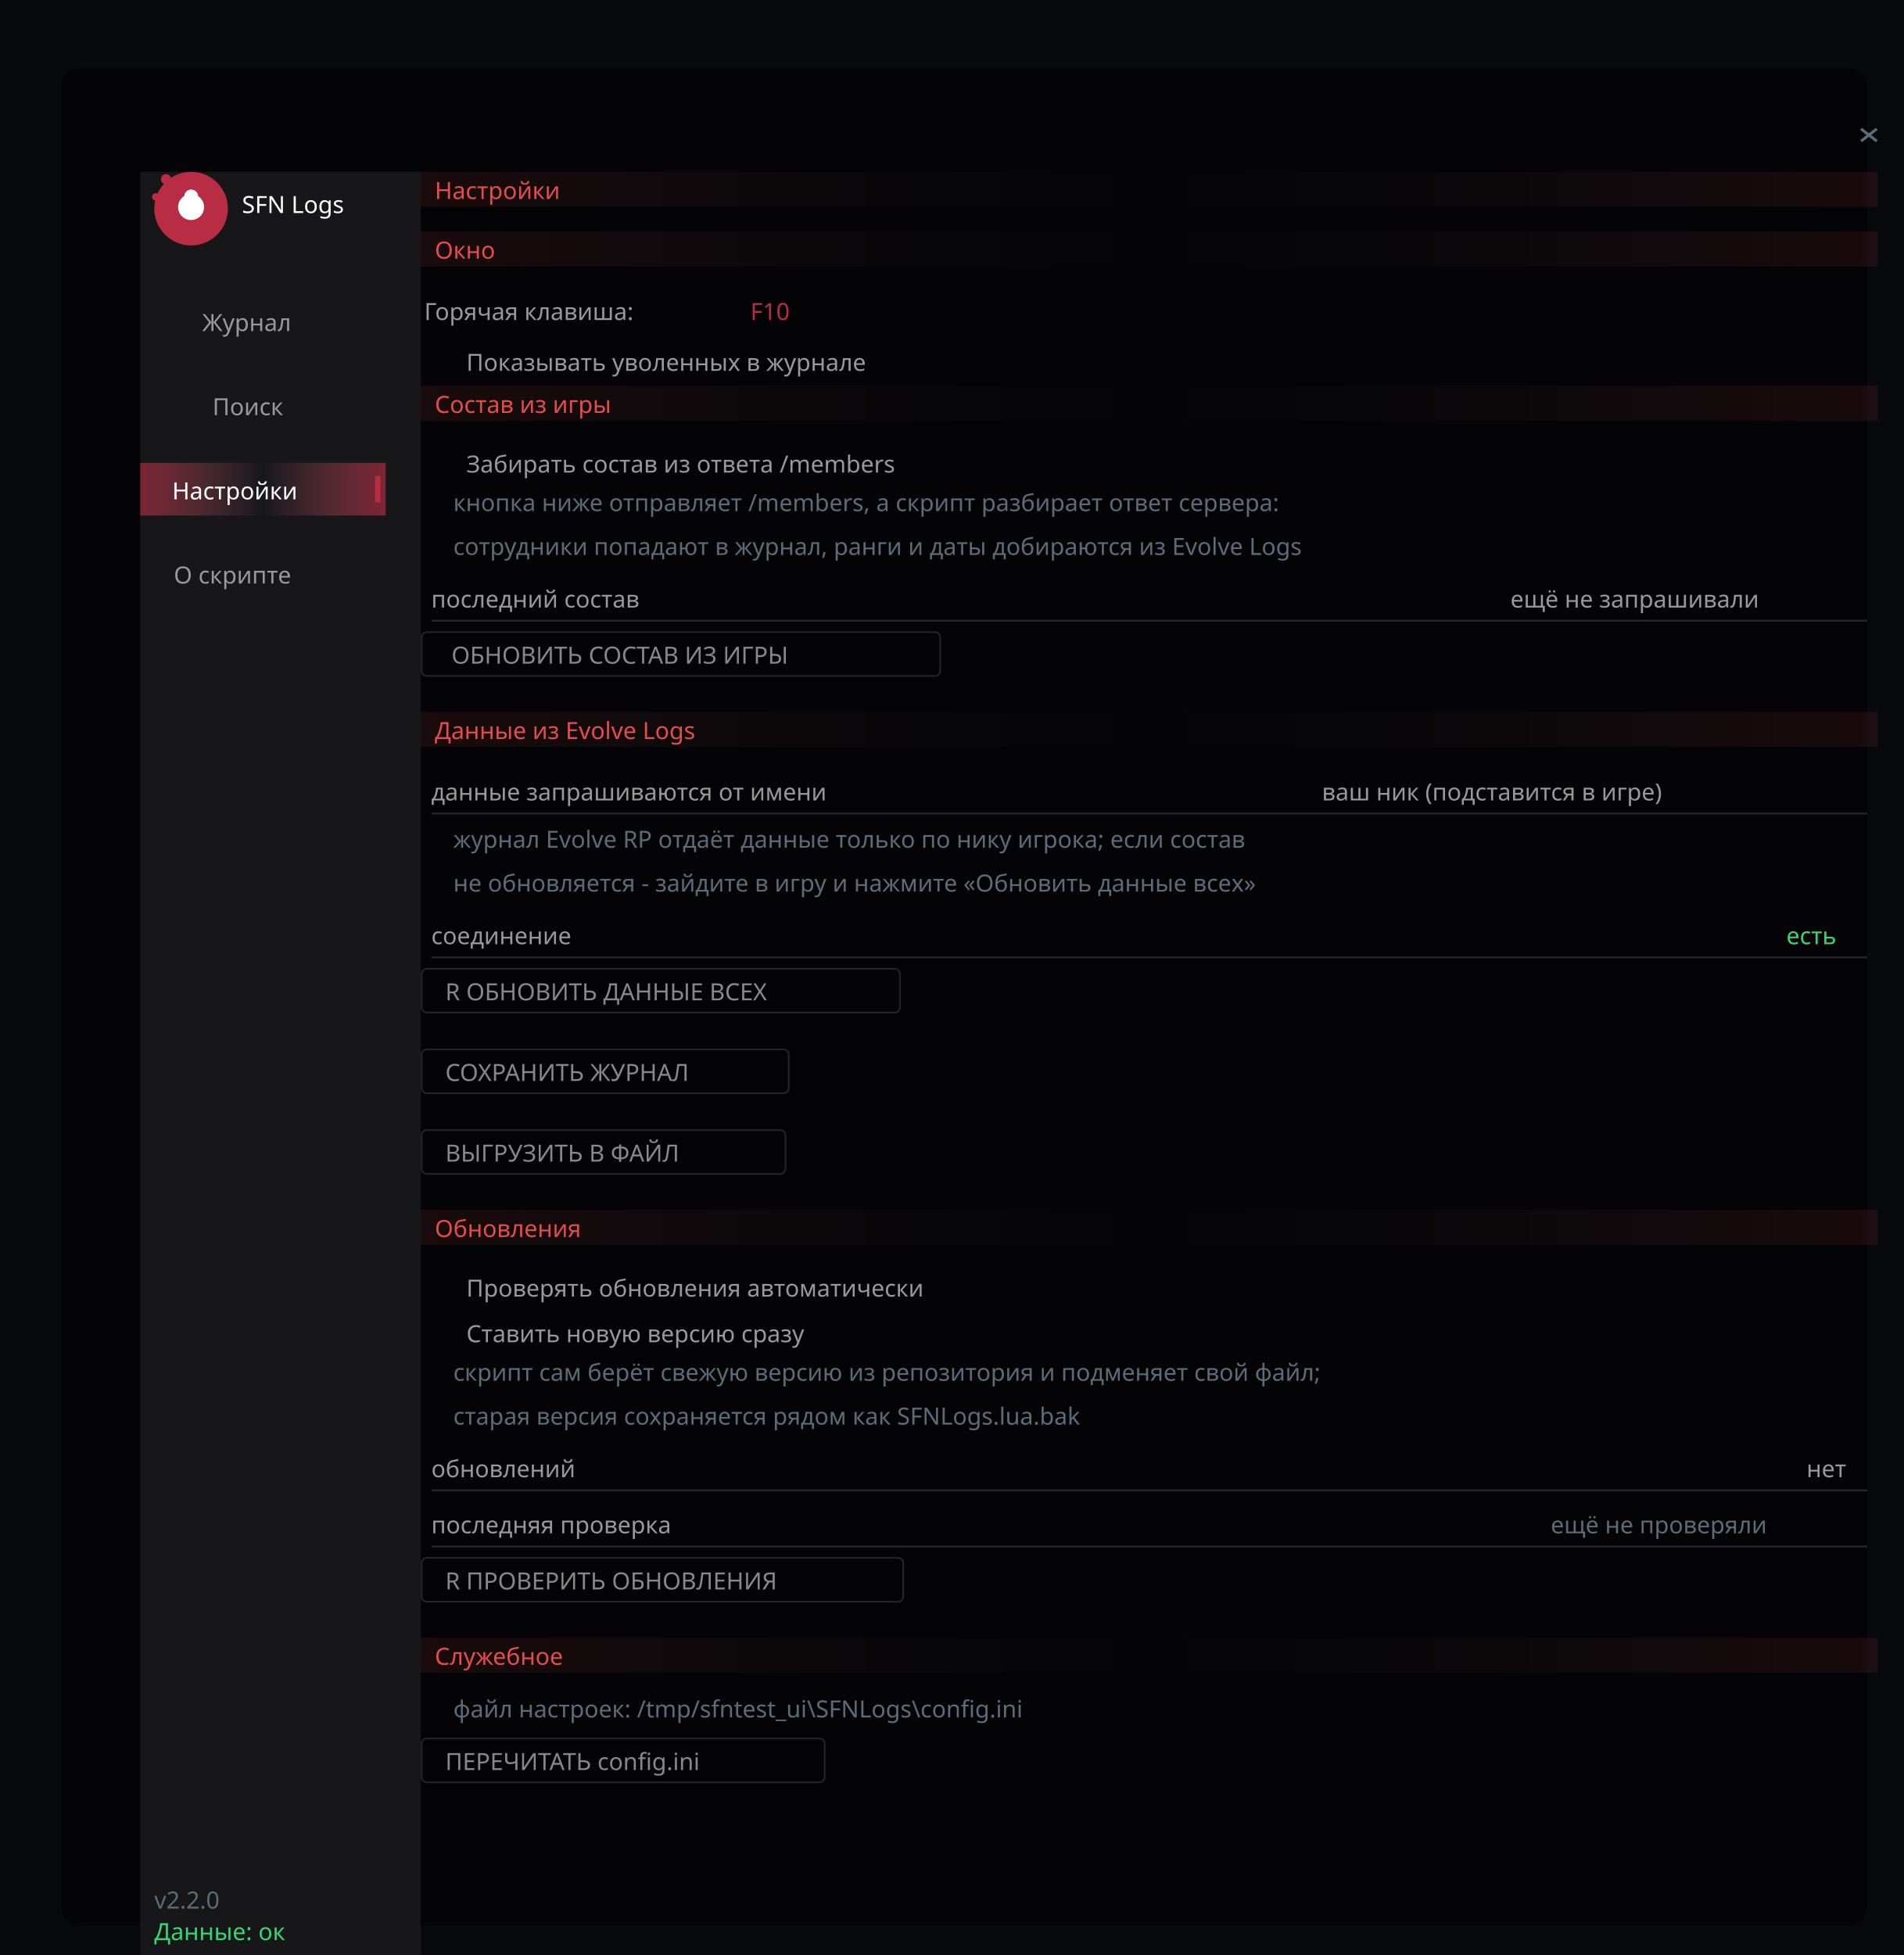
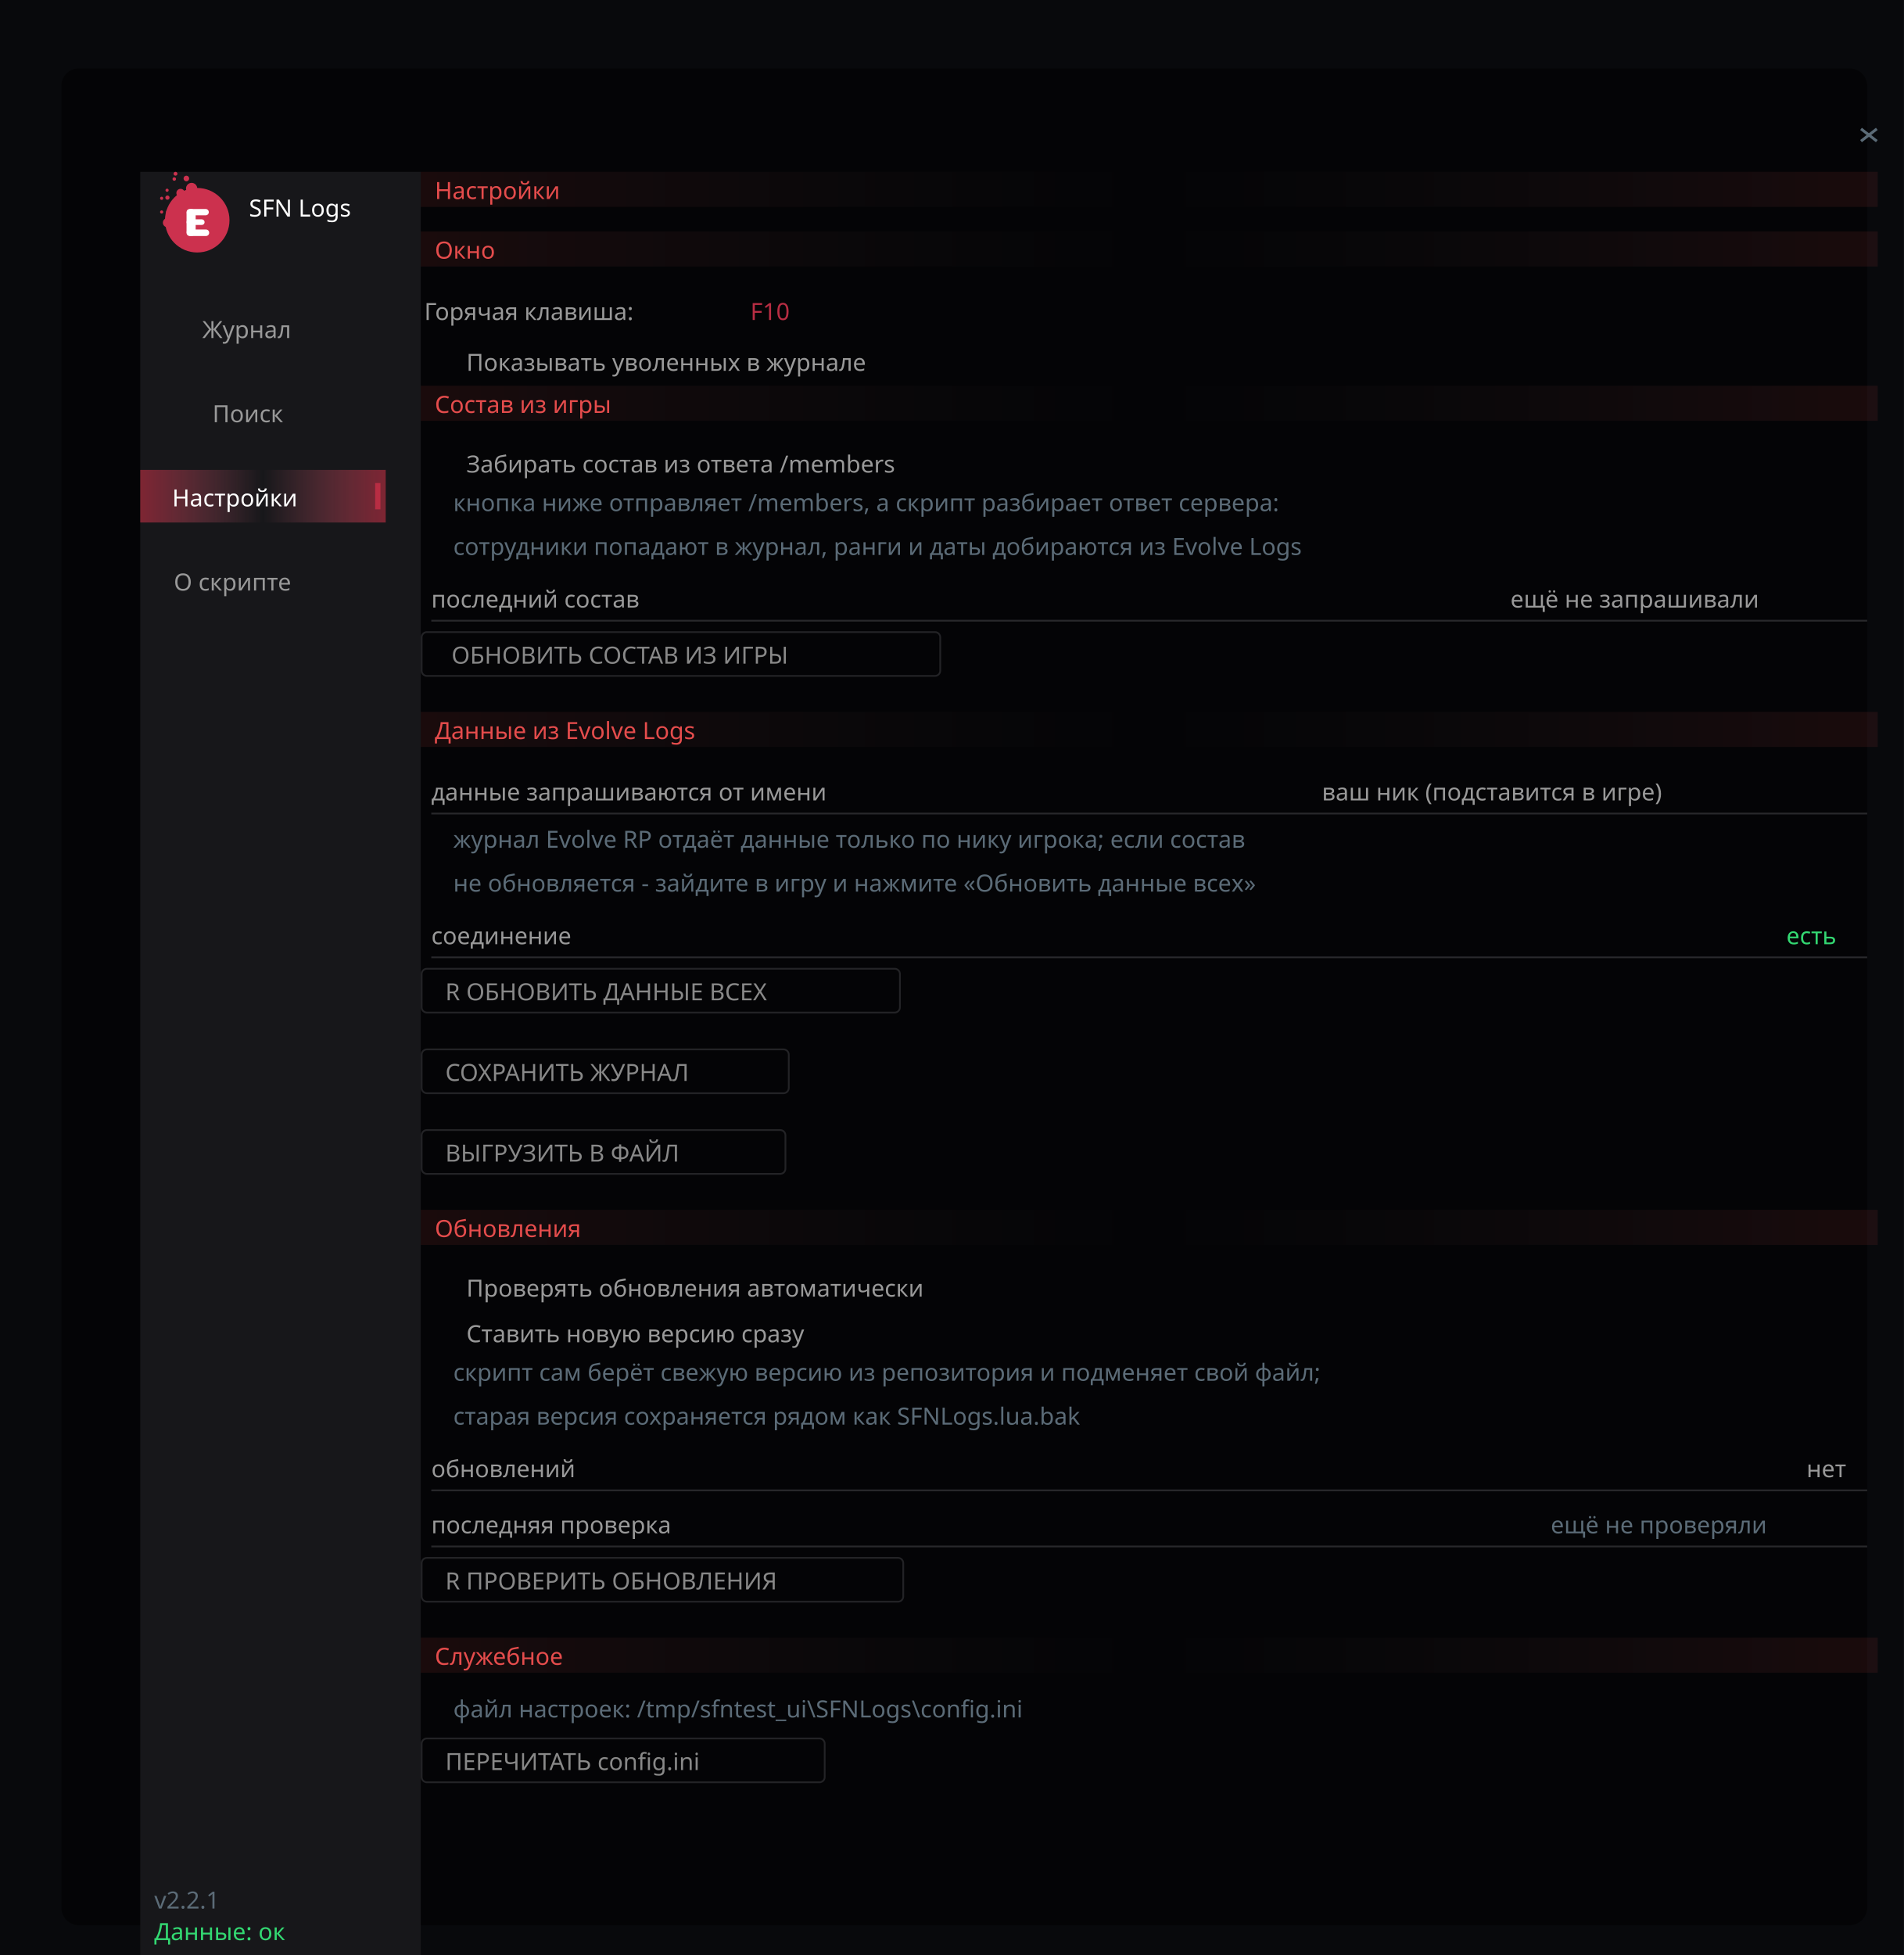
<svg xmlns="http://www.w3.org/2000/svg" width="1086" height="1115" viewBox="-28 -28 1086 1115" font-family="Trebuchet MS, Verdana, sans-serif">
  <rect x="-28" y="-28" width="1086.0" height="1115.0" fill="#08090c" />
  <rect x="7" y="11" width="1030.0" height="1059.0" rx="10" fill="#000" opacity="0.5" />
  <rect x="52.0" y="70.0" width="160.0" height="1017.0" rx="0.0" fill="#17171a" opacity="1.000" />
-   <circle cx="81.0" cy="91.0" r="21.0" fill="#b82d43" opacity="1.000" />
-   <circle cx="66.7" cy="74.2" r="2.9" fill="#b82d43" opacity="1.000" />
-   <circle cx="60.8" cy="84.3" r="2.1" fill="#b82d43" opacity="1.000" />
-   <rect x="77.1" y="80.1" width="7.9" height="10.0" rx="3.9" fill="#ffffff" opacity="1.000" />
-   <circle cx="81.0" cy="90.1" r="7.4" fill="#ffffff" opacity="1.000" />
+   <circle cx="84.5" cy="97.6" r="18.4" fill="#cc314e" opacity="1.000" />
+   <circle cx="81.3" cy="79.5" r="3.2" fill="#cc314e" opacity="1.000" />
+   <circle cx="67.5" cy="99.0" r="2.6" fill="#cc314e" opacity="1.000" />
+   <circle cx="72.7" cy="87.9" r="2.7" fill="#cc314e" opacity="1.000" />
+   <circle cx="75.0" cy="82.1" r="2.4" fill="#cc314e" opacity="1.000" />
+   <circle cx="68.9" cy="93.2" r="2.2" fill="#cc314e" opacity="1.000" />
+   <circle cx="78.3" cy="73.8" r="1.6" fill="#cc314e" opacity="1.000" />
+   <circle cx="67.5" cy="84.7" r="1.2" fill="#cc314e" opacity="1.000" />
+   <circle cx="72.1" cy="71.1" r="1.1" fill="#cc314e" opacity="1.000" />
+   <circle cx="71.4" cy="74.1" r="1.0" fill="#cc314e" opacity="1.000" />
+   <circle cx="64.2" cy="92.9" r="0.9" fill="#cc314e" opacity="1.000" />
+   <circle cx="67.3" cy="80.5" r="0.9" fill="#cc314e" opacity="1.000" />
+   <circle cx="64.2" cy="85.1" r="0.9" fill="#cc314e" opacity="1.000" />
+   <rect x="78.4" y="91.2" width="5.2" height="15.4" rx="2.6" fill="#ffffff" opacity="1.000" />
+   <rect x="78.4" y="91.2" width="12.7" height="3.6" rx="1.8" fill="#ffffff" opacity="1.000" />
+   <rect x="78.4" y="97.1" width="10.3" height="3.2" rx="1.6" fill="#ffffff" opacity="1.000" />
+   <rect x="78.4" y="102.9" width="12.9" height="3.7" rx="1.8" fill="#ffffff" opacity="1.000" />
  <defs>
    <linearGradient id="g1" x1="0" y1="0" x2="1" y2="0">
      <stop offset="0" stop-color="#e5334c" stop-opacity="0.498" />
      <stop offset="0.5" stop-color="#ff7f99" stop-opacity="0.000" />
      <stop offset="1" stop-color="#e5334c" stop-opacity="0.498" />
    </linearGradient>
  </defs>
-   <rect x="52.0" y="236.0" width="140.0" height="30.0" rx="0.0" fill="url(#g1)" />
-   <rect x="186.0" y="243.5" width="3.0" height="15.0" rx="0.0" fill="#b82d43" opacity="1.000" />
+   <rect x="52.0" y="240.0" width="140.0" height="30.0" rx="0.0" fill="url(#g1)" />
+   <rect x="186.0" y="247.5" width="3.0" height="15.0" rx="0.0" fill="#b82d43" opacity="1.000" />
  <defs>
    <linearGradient id="g2" x1="0" y1="0" x2="1" y2="0">
      <stop offset="0" stop-color="#e54c4c" stop-opacity="0.098" />
      <stop offset="0.5" stop-color="#666666" stop-opacity="0.000" />
      <stop offset="1" stop-color="#e54c4c" stop-opacity="0.098" />
    </linearGradient>
  </defs>
  <rect x="212.0" y="70.0" width="831.0" height="20.0" rx="0.0" fill="url(#g2)" />
  <defs>
    <linearGradient id="g3" x1="0" y1="0" x2="1" y2="0">
      <stop offset="0" stop-color="#e54c4c" stop-opacity="0.098" />
      <stop offset="0.5" stop-color="#666666" stop-opacity="0.000" />
      <stop offset="1" stop-color="#e54c4c" stop-opacity="0.098" />
    </linearGradient>
  </defs>
  <rect x="212.0" y="104.0" width="831.0" height="20.0" rx="0.0" fill="url(#g3)" />
  <defs>
    <linearGradient id="g4" x1="0" y1="0" x2="1" y2="0">
      <stop offset="0" stop-color="#e54c4c" stop-opacity="0.098" />
      <stop offset="0.5" stop-color="#666666" stop-opacity="0.000" />
      <stop offset="1" stop-color="#e54c4c" stop-opacity="0.098" />
    </linearGradient>
  </defs>
  <rect x="212.0" y="192.0" width="831.0" height="20.0" rx="0.0" fill="url(#g4)" />
  <line x1="218.0" y1="326.0" x2="1037.0" y2="326.0" stroke="#28282b" stroke-opacity="1.000" stroke-width="1.0" />
  <rect x="212.5" y="332.5" width="295.8" height="25.0" rx="3.0" fill="none" stroke="#3f3f42" stroke-opacity="0.537" stroke-width="1.0" />
  <defs>
    <linearGradient id="g5" x1="0" y1="0" x2="1" y2="0">
      <stop offset="0" stop-color="#e54c4c" stop-opacity="0.098" />
      <stop offset="0.5" stop-color="#666666" stop-opacity="0.000" />
      <stop offset="1" stop-color="#e54c4c" stop-opacity="0.098" />
    </linearGradient>
  </defs>
  <rect x="212.0" y="378.0" width="831.0" height="20.0" rx="0.0" fill="url(#g5)" />
  <line x1="218.0" y1="436.0" x2="1037.0" y2="436.0" stroke="#28282b" stroke-opacity="1.000" stroke-width="1.0" />
  <line x1="218.0" y1="518.0" x2="1037.0" y2="518.0" stroke="#28282b" stroke-opacity="1.000" stroke-width="1.0" />
  <rect x="212.5" y="524.5" width="272.8" height="25.0" rx="3.0" fill="none" stroke="#3f3f42" stroke-opacity="0.537" stroke-width="1.0" />
  <rect x="212.5" y="570.5" width="209.4" height="25.0" rx="3.0" fill="none" stroke="#3f3f42" stroke-opacity="0.537" stroke-width="1.0" />
  <rect x="212.5" y="616.5" width="207.5" height="25.0" rx="3.0" fill="none" stroke="#3f3f42" stroke-opacity="0.537" stroke-width="1.0" />
  <defs>
    <linearGradient id="g6" x1="0" y1="0" x2="1" y2="0">
      <stop offset="0" stop-color="#e54c4c" stop-opacity="0.098" />
      <stop offset="0.5" stop-color="#666666" stop-opacity="0.000" />
      <stop offset="1" stop-color="#e54c4c" stop-opacity="0.098" />
    </linearGradient>
  </defs>
  <rect x="212.0" y="662.0" width="831.0" height="20.0" rx="0.0" fill="url(#g6)" />
  <line x1="218.0" y1="822.0" x2="1037.0" y2="822.0" stroke="#28282b" stroke-opacity="1.000" stroke-width="1.0" />
  <line x1="218.0" y1="854.0" x2="1037.0" y2="854.0" stroke="#28282b" stroke-opacity="1.000" stroke-width="1.0" />
  <rect x="212.5" y="860.5" width="274.7" height="25.0" rx="3.0" fill="none" stroke="#3f3f42" stroke-opacity="0.537" stroke-width="1.0" />
  <defs>
    <linearGradient id="g7" x1="0" y1="0" x2="1" y2="0">
      <stop offset="0" stop-color="#e54c4c" stop-opacity="0.098" />
      <stop offset="0.5" stop-color="#666666" stop-opacity="0.000" />
      <stop offset="1" stop-color="#e54c4c" stop-opacity="0.098" />
    </linearGradient>
  </defs>
  <rect x="212.0" y="906.0" width="831.0" height="20.0" rx="0.0" fill="url(#g7)" />
  <rect x="212.5" y="963.5" width="229.9" height="25.0" rx="3.0" fill="none" stroke="#3f3f42" stroke-opacity="0.537" stroke-width="1.0" />
  <line x1="1033.5" y1="45.5" x2="1042.5" y2="52.5" stroke="#5b6b77" stroke-opacity="1.000" stroke-width="1.6" />
  <line x1="1042.5" y1="45.5" x2="1033.5" y2="52.5" stroke="#5b6b77" stroke-opacity="1.000" stroke-width="1.6" />
-   <text x="110.0" y="93.5" fill="#ffffff" opacity="1.000" font-size="13.5" xml:space="preserve">SFN Logs</text>
-   <text x="87.4" y="160.8" fill="#999999" opacity="1.000" font-size="13.5" xml:space="preserve">Журнал</text>
-   <text x="93.2" y="208.8" fill="#999999" opacity="1.000" font-size="13.5" xml:space="preserve">Поиск</text>
-   <text x="70.2" y="256.8" fill="#ffffff" opacity="1.000" font-size="13.5" xml:space="preserve">Настройки</text>
-   <text x="71.1" y="304.8" fill="#999999" opacity="1.000" font-size="13.5" xml:space="preserve">О скрипте</text>
-   <text x="60.0" y="1060.5" fill="#5b6b77" opacity="1.000" font-size="13.5" xml:space="preserve">v2.2.0</text>
+   <text x="114.0" y="95.5" fill="#ffffff" opacity="1.000" font-size="13.5" xml:space="preserve">SFN Logs</text>
+   <text x="87.4" y="164.8" fill="#999999" opacity="1.000" font-size="13.5" xml:space="preserve">Журнал</text>
+   <text x="93.2" y="212.8" fill="#999999" opacity="1.000" font-size="13.5" xml:space="preserve">Поиск</text>
+   <text x="70.2" y="260.8" fill="#ffffff" opacity="1.000" font-size="13.5" xml:space="preserve">Настройки</text>
+   <text x="71.1" y="308.8" fill="#999999" opacity="1.000" font-size="13.5" xml:space="preserve">О скрипте</text>
+   <text x="60.0" y="1060.5" fill="#5b6b77" opacity="1.000" font-size="13.5" xml:space="preserve">v2.2.1</text>
  <text x="60.0" y="1078.5" fill="#33d872" opacity="1.000" font-size="13.5" xml:space="preserve">Данные: ок</text>
  <text x="220.0" y="85.5" fill="#e54c4c" opacity="1.000" font-size="13.5" xml:space="preserve">Настройки</text>
  <text x="220.0" y="119.5" fill="#e54c4c" opacity="1.000" font-size="13.5" xml:space="preserve">Окно</text>
  <text x="214.0" y="154.5" fill="#999999" opacity="1.000" font-size="13.5" xml:space="preserve">Горячая клавиша:</text>
  <text x="400.0" y="154.5" fill="#b82d43" opacity="1.000" font-size="13.5" xml:space="preserve">F10</text>
  <text x="238.0" y="183.5" fill="#999999" opacity="1.000" font-size="13.5" xml:space="preserve">Показывать уволенных в журнале</text>
  <text x="220.0" y="207.5" fill="#e54c4c" opacity="1.000" font-size="13.5" xml:space="preserve">Состав из игры</text>
  <text x="238.0" y="241.5" fill="#999999" opacity="1.000" font-size="13.5" xml:space="preserve">Забирать состав из ответа /members</text>
  <text x="220.0" y="263.5" fill="#5b6b77" opacity="1.000" font-size="13.5" xml:space="preserve">   кнопка ниже отправляет /members, а скрипт разбирает ответ сервера:</text>
  <text x="220.0" y="288.5" fill="#5b6b77" opacity="1.000" font-size="13.5" xml:space="preserve">   сотрудники попадают в журнал, ранги и даты добираются из Evolve Logs</text>
  <text x="218.0" y="318.5" fill="#999999" opacity="1.000" font-size="13.5" xml:space="preserve">последний состав</text>
  <text x="833.5" y="318.5" fill="#999999" opacity="1.000" font-size="13.5" xml:space="preserve">ещё не запрашивали</text>
  <text x="226.0" y="350.5" fill="#888888" opacity="1.000" font-size="13.5" xml:space="preserve"> ОБНОВИТЬ СОСТАВ ИЗ ИГРЫ</text>
  <text x="220.0" y="393.5" fill="#e54c4c" opacity="1.000" font-size="13.5" xml:space="preserve">Данные из Evolve Logs</text>
  <text x="218.0" y="428.5" fill="#999999" opacity="1.000" font-size="13.5" xml:space="preserve">данные запрашиваются от имени</text>
  <text x="726.0" y="428.5" fill="#999999" opacity="1.000" font-size="13.5" xml:space="preserve">ваш ник (подставится в игре)</text>
  <text x="220.0" y="455.5" fill="#5b6b77" opacity="1.000" font-size="13.5" xml:space="preserve">   журнал Evolve RP отдаёт данные только по нику игрока; если состав</text>
  <text x="220.0" y="480.5" fill="#5b6b77" opacity="1.000" font-size="13.5" xml:space="preserve">   не обновляется - зайдите в игру и нажмите «Обновить данные всех»</text>
  <text x="218.0" y="510.5" fill="#999999" opacity="1.000" font-size="13.5" xml:space="preserve">соединение</text>
  <text x="990.9" y="510.5" fill="#33d872" opacity="1.000" font-size="13.5" xml:space="preserve">есть</text>
  <text x="226.0" y="542.5" fill="#888888" opacity="1.000" font-size="13.5" xml:space="preserve">R ОБНОВИТЬ ДАННЫЕ ВСЕХ</text>
  <text x="226.0" y="588.5" fill="#888888" opacity="1.000" font-size="13.5" xml:space="preserve">СОХРАНИТЬ ЖУРНАЛ</text>
  <text x="226.0" y="634.5" fill="#888888" opacity="1.000" font-size="13.5" xml:space="preserve">ВЫГРУЗИТЬ В ФАЙЛ</text>
  <text x="220.0" y="677.5" fill="#e54c4c" opacity="1.000" font-size="13.5" xml:space="preserve">Обновления</text>
  <text x="238.0" y="711.5" fill="#999999" opacity="1.000" font-size="13.5" xml:space="preserve">Проверять обновления автоматически</text>
  <text x="238.0" y="737.5" fill="#999999" opacity="1.000" font-size="13.5" xml:space="preserve">Ставить новую версию сразу</text>
  <text x="220.0" y="759.5" fill="#5b6b77" opacity="1.000" font-size="13.5" xml:space="preserve">   скрипт сам берёт свежую версию из репозитория и подменяет свой файл;</text>
  <text x="220.0" y="784.5" fill="#5b6b77" opacity="1.000" font-size="13.5" xml:space="preserve">   старая версия сохраняется рядом как SFNLogs.lua.bak</text>
  <text x="218.0" y="814.5" fill="#999999" opacity="1.000" font-size="13.5" xml:space="preserve">обновлений</text>
  <text x="1002.4" y="814.5" fill="#999999" opacity="1.000" font-size="13.5" xml:space="preserve">нет</text>
  <text x="218.0" y="846.5" fill="#999999" opacity="1.000" font-size="13.5" xml:space="preserve">последняя проверка</text>
  <text x="856.5" y="846.5" fill="#5b6b77" opacity="1.000" font-size="13.5" xml:space="preserve">ещё не проверяли</text>
  <text x="226.0" y="878.5" fill="#888888" opacity="1.000" font-size="13.5" xml:space="preserve">R ПРОВЕРИТЬ ОБНОВЛЕНИЯ</text>
  <text x="220.0" y="921.5" fill="#e54c4c" opacity="1.000" font-size="13.5" xml:space="preserve">Служебное</text>
  <text x="220.0" y="951.5" fill="#5b6b77" opacity="1.000" font-size="13.5" xml:space="preserve">   файл настроек: /tmp/sfntest_ui\SFNLogs\config.ini</text>
  <text x="226.0" y="981.5" fill="#888888" opacity="1.000" font-size="13.5" xml:space="preserve">ПЕРЕЧИТАТЬ config.ini</text>
</svg>
